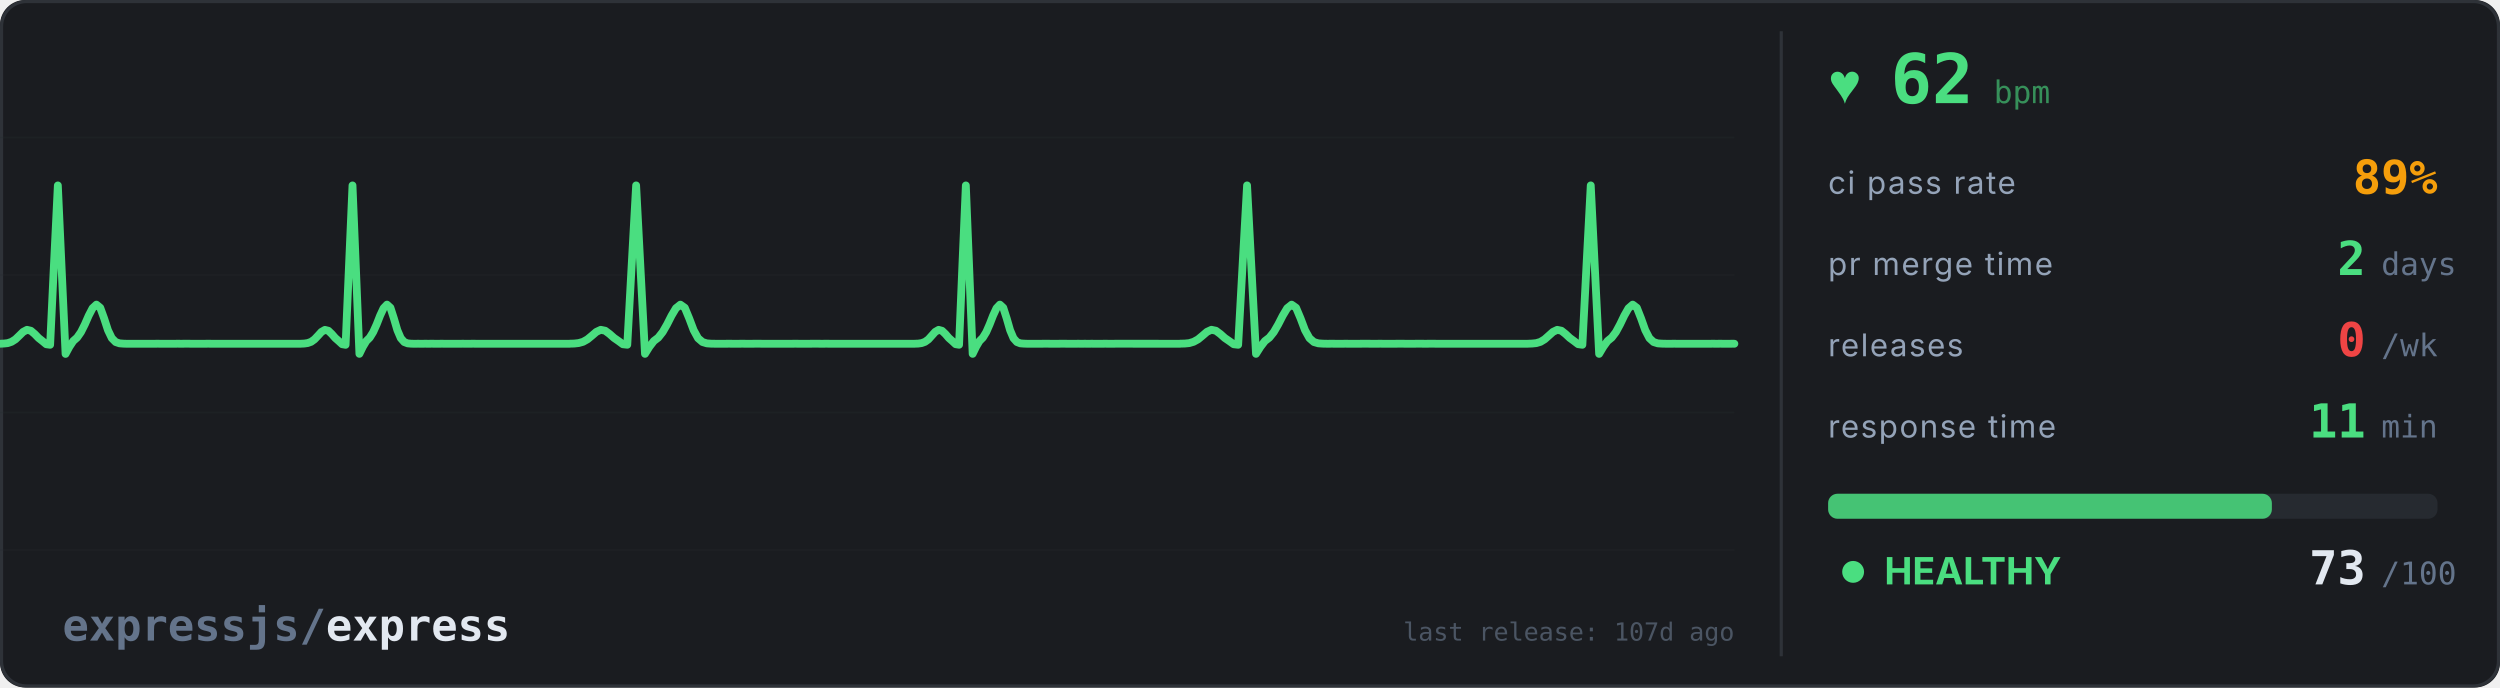
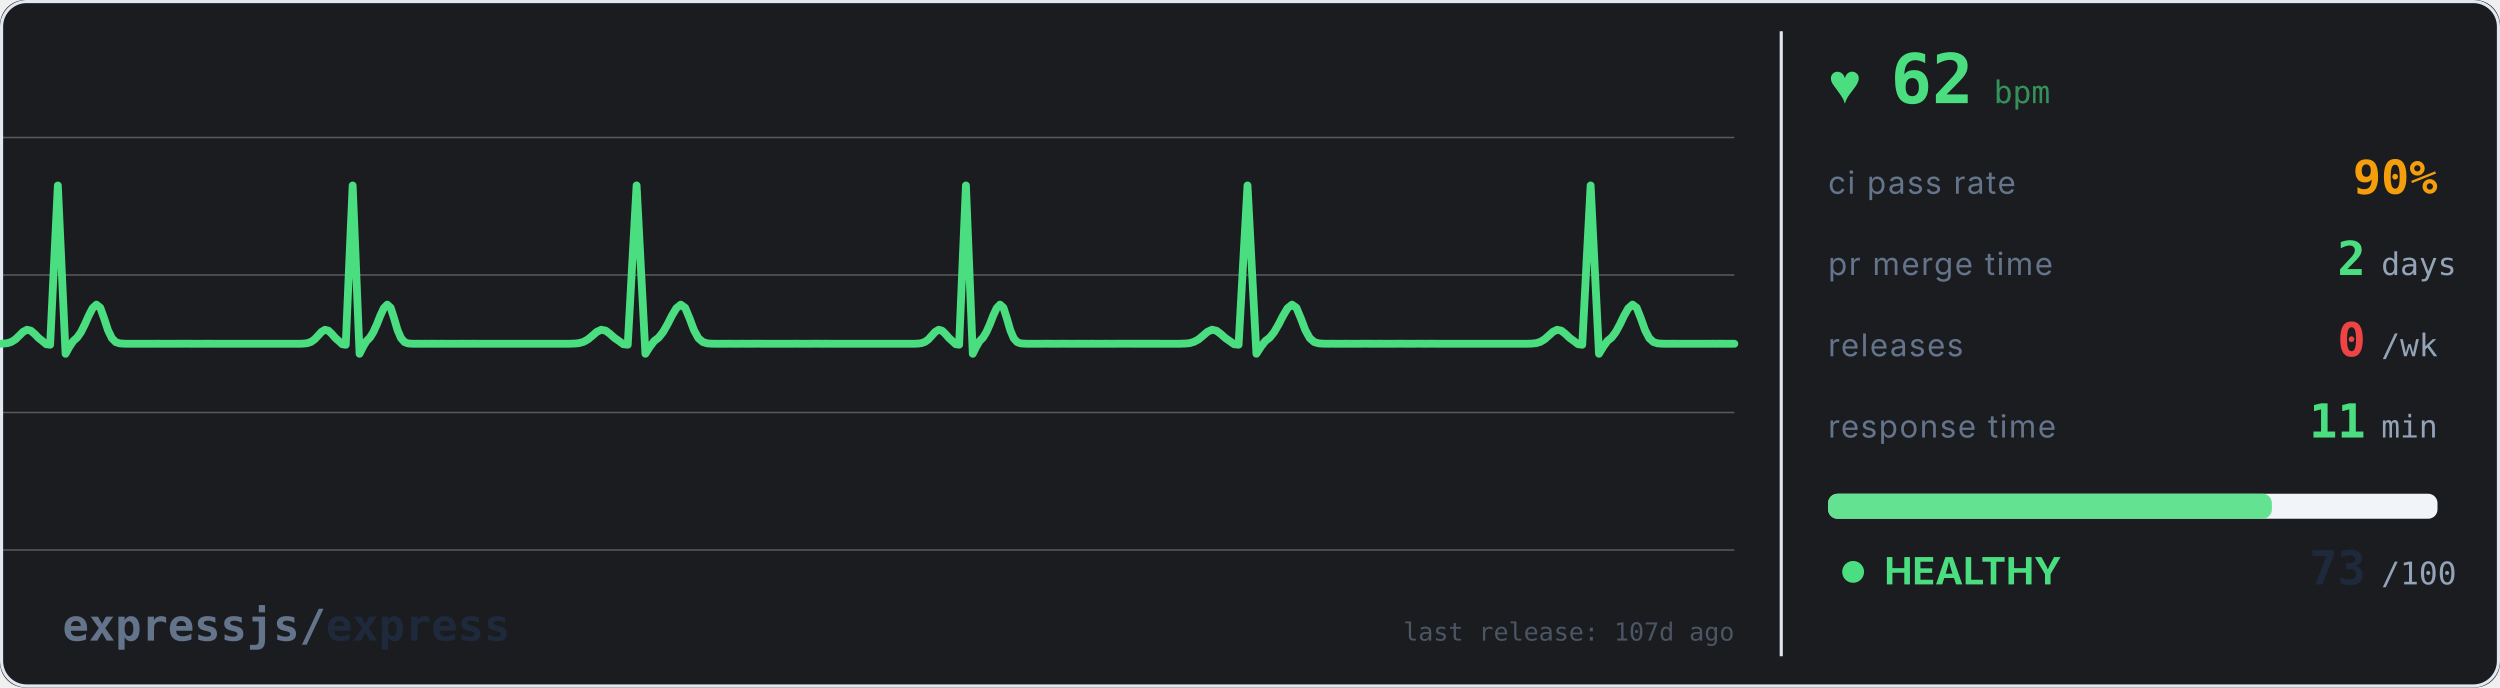
<svg xmlns="http://www.w3.org/2000/svg" width="800" height="220" viewBox="0 0 800 220">
  <defs>
    <style>
      @keyframes trace {
        0% { stroke-dashoffset: 2400; }
        100% { stroke-dashoffset: 0; }
      }
      @keyframes blink {
        0%, 100% { opacity: 1; }
        50% { opacity: 0.3; }
      }
      @keyframes pulse-glow {
        0%, 100% { opacity: 0.5; }
        50% { opacity: 1; }
      }
      @keyframes fade-slow {
        0%, 100% { opacity: 0.4; }
        50% { opacity: 0.7; }
      }
      .bg { fill: #1a1c20; }
      .ecg-line {
        fill: none;
        stroke: #4ade80;
        stroke-width: 2.5;
        stroke-linecap: round;
        stroke-linejoin: round;
        /* no filter - avoids render glitch */
        stroke-dasharray: 2400;
        animation: trace 4s linear infinite;
      }
      .grid-line { stroke: #262a30; stroke-width: 0.5; }
      .label { fill: #94a3b8; font-family: system-ui, -apple-system, 'Segoe UI', sans-serif; font-size: 10px; text-transform: uppercase; letter-spacing: 0.5px; }
      .val { fill: #e2e8f0; font-family: ui-monospace, 'SF Mono', Consolas, monospace; font-size: 15px; font-weight: bold; }
      .val-unit { fill: #64748b; font-family: ui-monospace, 'SF Mono', Consolas, monospace; font-size: 10px; }
      .val-ci { fill: #f59e0b; font-family: ui-monospace, 'SF Mono', Consolas, monospace; font-size: 15px; font-weight: bold;  }
      .val-pr { fill: #4ade80; font-family: ui-monospace, 'SF Mono', Consolas, monospace; font-size: 15px; font-weight: bold; }
      .val-rel { fill: #ef4444; font-family: ui-monospace, 'SF Mono', Consolas, monospace; font-size: 15px; font-weight: bold; }
      .val-resp { fill: #4ade80; font-family: ui-monospace, 'SF Mono', Consolas, monospace; font-size: 15px; font-weight: bold; }
      .repo-name { fill: #e2e8f0; font-family: ui-monospace, 'SF Mono', Consolas, monospace; font-size: 14px; font-weight: bold; }
      .status-text { fill: #4ade80; font-family: system-ui, -apple-system, 'Segoe UI', sans-serif; font-size: 12px; font-weight: bold;  }
      .status-dot { fill: #4ade80; animation: blink 1.5s ease-in-out infinite; }
      .divider { stroke: #2e3238; stroke-width: 1; }
      .bar-bg { fill: #262a30; rx: 3; }
      .bar-fill { fill: #4ade80; rx: 3; opacity: 0.85; }
      .border { fill: none; stroke: #2e3238; stroke-width: 1; rx: 8; }
      .heart { fill: #4ade80; animation: pulse-glow 1s ease-in-out infinite; font-size: 18px; }
      .bpm { fill: #4ade80; font-family: ui-monospace, 'SF Mono', Consolas, monospace; font-size: 22px; font-weight: bold; }
      .bpm-unit { fill: #4ade8099; font-family: ui-monospace, 'SF Mono', Consolas, monospace; font-size: 10px; }

      /* Adapt to GitHub light/dark mode */
-       @media (prefers-color-scheme: light) {
-         .bg { fill: #ffffff; }
        .grid-line { stroke: #e2e8f0; }
        .label { fill: #64748b; }
        .val { fill: #1e293b; }
        .val-unit { fill: #94a3b8; }
        .repo-name { fill: #1e293b; }
        .divider { stroke: #e2e8f0; }
        .bar-bg { fill: #f1f5f9; }
        .border { stroke: #e2e8f0; }
        .bpm-unit { fill: #4ade8099; }
      }
    </style>
  </defs>
  <rect class="bg" width="800" height="220" rx="8" />
  <rect class="border" x="0.5" y="0.5" width="799" height="219" />
  <g opacity="0.3">
    <line class="grid-line" x1="0" y1="44" x2="555" y2="44" />
    <line class="grid-line" x1="0" y1="88" x2="555" y2="88" />
    <line class="grid-line" x1="0" y1="132" x2="555" y2="132" />
    <line class="grid-line" x1="0" y1="176" x2="555" y2="176" />
  </g>
-   <path class="ecg-line" d="M 0,110 L 0,109.99 L 1.23,109.94 L 2.47,109.8 L 3.7,109.38 L 4.94,108.59 L 6.17,107.41 L 7.4,106.2 L 8.64,105.54 L 9.87,105.84 L 11.11,106.89 L 12.34,108.16 L 13.57,109.13 L 14.81,110.16 L 16.04,110.33 L 17.27,84.58 L 18.51,59.34 L 19.74,86.36 L 20.98,113.25 L 22.21,110.97 L 23.44,109.12 L 24.68,108.03 L 25.91,106.27 L 27.15,103.8 L 28.38,101 L 29.61,98.63 L 30.85,97.48 L 32.08,98.48 L 33.32,101.89 L 34.55,105.66 L 35.78,108.21 L 37.02,109.46 L 38.25,109.87 L 39.49,109.97 L 40.72,110.01 L 41.95,110.01 L 43.19,110 L 44.42,110 L 45.66,110.01 L 46.89,110 L 48.12,110 L 49.36,110 L 50.59,109.99 L 51.82,110.01 L 53.06,110.01 L 54.29,110 L 55.53,110.01 L 56.76,109.99 L 57.99,110 L 59.23,109.99 L 60.46,109.99 L 61.7,110.01 L 62.93,110 L 64.16,110.01 L 65.4,110 L 66.63,109.99 L 67.87,110 L 69.1,110.01 L 70.33,110 L 71.57,110 L 72.8,110 L 96.25,110 L 96.25,109.99 L 97.35,109.94 L 98.45,109.78 L 99.56,109.38 L 100.66,108.58 L 101.76,107.42 L 102.87,106.2 L 103.97,105.56 L 105.08,105.84 L 106.18,106.9 L 107.28,108.16 L 108.39,109.13 L 109.49,110.15 L 110.59,110.34 L 111.7,84.57 L 112.8,59.34 L 113.91,86.36 L 115.01,113.23 L 116.11,110.98 L 117.22,109.13 L 118.32,108.04 L 119.42,106.26 L 120.53,103.8 L 121.63,101 L 122.73,98.64 L 123.84,97.48 L 124.94,98.47 L 126.05,101.91 L 127.15,105.64 L 128.25,108.21 L 129.36,109.46 L 130.46,109.88 L 131.56,109.98 L 132.67,110.01 L 133.77,109.99 L 134.87,110.01 L 135.98,109.99 L 137.08,110 L 138.19,109.99 L 139.29,110 L 140.39,110 L 141.5,109.99 L 142.6,110.01 L 143.7,110 L 144.81,110 L 145.91,110 L 147.02,110.01 L 148.12,109.99 L 149.22,110.01 L 150.33,110 L 151.43,109.99 L 152.53,110 L 153.64,110.01 L 154.74,110.01 L 155.84,110 L 156.95,110 L 158.05,110.01 L 159.16,110 L 160.26,110.01 L 161.36,110 L 182.33,110 L 182.33,109.98 L 183.75,109.94 L 185.16,109.78 L 186.58,109.38 L 187.99,108.59 L 189.41,107.42 L 190.83,106.2 L 192.24,105.54 L 193.66,105.83 L 195.07,106.88 L 196.49,108.14 L 197.9,109.11 L 199.32,110.16 L 200.73,110.32 L 202.15,84.59 L 203.56,59.33 L 204.98,86.36 L 206.4,113.23 L 207.81,110.97 L 209.23,109.12 L 210.64,108.05 L 212.06,106.25 L 213.47,103.8 L 214.89,101 L 216.3,98.63 L 217.72,97.49 L 219.14,98.49 L 220.55,101.9 L 221.97,105.66 L 223.38,108.23 L 224.8,109.45 L 226.21,109.88 L 227.63,109.98 L 229.04,110 L 230.46,110 L 231.87,110 L 233.29,109.99 L 234.71,110 L 236.12,110 L 237.54,109.99 L 238.95,110 L 240.37,110 L 241.78,109.99 L 243.2,109.99 L 244.61,110.01 L 246.03,110.01 L 247.44,110.01 L 248.86,110.01 L 250.28,110 L 251.69,110 L 253.11,110 L 254.52,109.99 L 255.94,110 L 257.35,110 L 258.77,110 L 260.18,109.99 L 261.6,109.99 L 263.02,110 L 264.43,109.99 L 265.85,110 L 292.74,110 L 292.74,109.99 L 293.83,109.95 L 294.92,109.79 L 296.01,109.39 L 297.1,108.6 L 298.18,107.4 L 299.27,106.19 L 300.36,105.55 L 301.45,105.85 L 302.54,106.89 L 303.63,108.16 L 304.72,109.12 L 305.81,110.14 L 306.9,110.32 L 307.98,84.57 L 309.07,59.34 L 310.16,86.35 L 311.25,113.23 L 312.34,110.98 L 313.43,109.14 L 314.52,108.04 L 315.61,106.26 L 316.69,103.79 L 317.78,100.99 L 318.87,98.63 L 319.96,97.48 L 321.05,98.48 L 322.14,101.88 L 323.23,105.66 L 324.32,108.23 L 325.41,109.45 L 326.49,109.87 L 327.58,109.96 L 328.67,110 L 329.76,110.01 L 330.85,110 L 331.94,110 L 333.03,110 L 334.12,109.99 L 335.21,109.99 L 336.29,110 L 337.38,110.01 L 338.47,110 L 339.56,109.99 L 340.65,109.99 L 341.74,110 L 342.83,110.01 L 343.92,110.01 L 345,109.99 L 346.09,110.01 L 347.18,109.99 L 348.27,110.01 L 349.36,109.99 L 350.45,110.01 L 351.54,110 L 352.63,110 L 353.72,109.99 L 354.8,110 L 355.89,110.01 L 356.98,109.99 L 377.67,110 L 377.67,109.97 L 379.1,109.94 L 380.52,109.8 L 381.95,109.38 L 383.37,108.6 L 384.8,107.42 L 386.23,106.19 L 387.65,105.53 L 389.08,105.83 L 390.51,106.89 L 391.93,108.16 L 393.36,109.14 L 394.78,110.16 L 396.21,110.33 L 397.64,84.58 L 399.06,59.33 L 400.49,86.35 L 401.92,113.23 L 403.34,110.99 L 404.77,109.13 L 406.19,108.04 L 407.62,106.26 L 409.05,103.79 L 410.47,101.02 L 411.9,98.63 L 413.32,97.49 L 414.75,98.49 L 416.18,101.89 L 417.6,105.65 L 419.03,108.22 L 420.46,109.46 L 421.88,109.87 L 423.31,109.97 L 424.73,110 L 426.16,109.99 L 427.59,110 L 429.01,110.01 L 430.44,109.99 L 431.87,110 L 433.29,110 L 434.72,110 L 436.14,109.99 L 437.57,109.99 L 439,110 L 440.42,110 L 441.85,109.99 L 443.27,110.01 L 444.7,110.01 L 446.13,110 L 447.55,109.99 L 448.98,109.99 L 450.41,110.01 L 451.83,110.01 L 453.26,109.99 L 454.68,109.99 L 456.11,110 L 457.54,109.99 L 458.96,109.99 L 460.39,110.01 L 461.82,110 L 488.91,110 L 488.91,109.99 L 490.25,109.94 L 491.6,109.8 L 492.94,109.4 L 494.28,108.59 L 495.62,107.4 L 496.96,106.2 L 498.31,105.55 L 499.65,105.83 L 500.99,106.89 L 502.33,108.14 L 503.67,109.12 L 505.01,110.14 L 506.36,110.33 L 507.7,84.57 L 509.04,59.33 L 510.38,86.36 L 511.72,113.24 L 513.06,110.99 L 514.41,109.12 L 515.75,108.03 L 517.09,106.27 L 518.43,103.79 L 519.77,101 L 521.11,98.65 L 522.46,97.48 L 523.8,98.49 L 525.14,101.89 L 526.48,105.65 L 527.82,108.23 L 529.16,109.46 L 530.51,109.88 L 531.85,109.97 L 533.19,110 L 534.53,110 L 535.87,109.99 L 537.21,110.01 L 538.56,110 L 539.9,110.01 L 541.24,110 L 542.58,110 L 543.92,110.01 L 545.26,110.01 L 546.61,110.01 L 547.95,109.99 L 549.29,110 L 550.63,109.99 L 551.97,110.01 L 553.31,110 L 554.66,109.99 L 555,110" />
+   <path class="ecg-line" d="M 0,110 L 0,109.99 L 1.23,109.94 L 2.47,109.8 L 3.7,109.38 L 4.94,108.59 L 6.17,107.4 L 7.4,106.18 L 8.64,105.52 L 9.87,105.82 L 11.11,106.88 L 12.34,108.16 L 13.58,109.13 L 14.81,110.16 L 16.04,110.32 L 17.28,84.58 L 18.51,59.36 L 19.75,86.35 L 20.98,113.22 L 22.21,110.97 L 23.45,109.12 L 24.68,108.03 L 25.92,106.27 L 27.15,103.8 L 28.39,101 L 29.62,98.63 L 30.85,97.48 L 32.09,98.48 L 33.32,101.89 L 34.56,105.66 L 35.79,108.21 L 37.02,109.46 L 38.26,109.87 L 39.49,109.97 L 40.73,110.01 L 41.96,110.01 L 43.2,110 L 44.43,110 L 45.66,110.01 L 46.9,110 L 48.13,110 L 49.37,110 L 50.6,109.99 L 51.83,110.01 L 53.07,110.01 L 54.3,110 L 55.54,110.01 L 56.77,109.99 L 58.01,110 L 59.24,109.99 L 60.47,109.99 L 61.71,110.01 L 62.94,110 L 64.18,110.01 L 65.41,110 L 66.64,109.99 L 67.88,110 L 69.11,110.01 L 70.35,110 L 71.58,110 L 72.82,110 L 96.26,110 L 96.26,109.99 L 97.37,109.94 L 98.48,109.78 L 99.58,109.38 L 100.69,108.58 L 101.79,107.41 L 102.9,106.19 L 104,105.53 L 105.11,105.82 L 106.22,106.89 L 107.32,108.16 L 108.43,109.13 L 109.53,110.15 L 110.64,110.33 L 111.74,84.57 L 112.85,59.35 L 113.96,86.35 L 115.06,113.21 L 116.17,110.98 L 117.27,109.13 L 118.38,108.04 L 119.48,106.26 L 120.59,103.8 L 121.7,101 L 122.8,98.64 L 123.91,97.48 L 125.01,98.47 L 126.12,101.91 L 127.22,105.64 L 128.33,108.21 L 129.44,109.46 L 130.54,109.88 L 131.65,109.98 L 132.75,110.01 L 133.86,109.99 L 134.96,110.01 L 136.07,109.99 L 137.18,110 L 138.28,109.99 L 139.39,110 L 140.49,110 L 141.6,109.99 L 142.7,110.01 L 143.81,110 L 144.92,110 L 146.02,110 L 147.13,110.01 L 148.23,109.99 L 149.34,110.01 L 150.44,110 L 151.55,109.99 L 152.66,110 L 153.76,110.01 L 154.87,110.01 L 155.97,110 L 157.08,110 L 158.18,110.01 L 159.29,110 L 160.4,110.01 L 161.5,110 L 182.51,110 L 182.51,109.98 L 183.92,109.94 L 185.34,109.78 L 186.75,109.38 L 188.16,108.59 L 189.58,107.41 L 190.99,106.18 L 192.4,105.52 L 193.82,105.81 L 195.23,106.87 L 196.64,108.14 L 198.06,109.11 L 199.47,110.16 L 200.88,110.31 L 202.3,84.59 L 203.71,59.34 L 205.12,86.35 L 206.53,113.2 L 207.95,110.97 L 209.36,109.12 L 210.77,108.05 L 212.19,106.25 L 213.6,103.8 L 215.01,101 L 216.43,98.63 L 217.84,97.49 L 219.25,98.49 L 220.67,101.9 L 222.08,105.66 L 223.49,108.23 L 224.91,109.45 L 226.32,109.88 L 227.73,109.98 L 229.15,110 L 230.56,110 L 231.97,110 L 233.38,109.99 L 234.8,110 L 236.21,110 L 237.62,109.99 L 239.04,110 L 240.45,110 L 241.86,109.99 L 243.28,109.99 L 244.69,110.01 L 246.1,110.01 L 247.52,110.01 L 248.93,110.01 L 250.34,110 L 251.76,110 L 253.17,110 L 254.58,109.99 L 255.99,110 L 257.41,110 L 258.82,110 L 260.23,109.99 L 261.65,109.99 L 263.06,110 L 264.47,109.99 L 265.89,110 L 292.74,110 L 292.74,109.99 L 293.83,109.95 L 294.92,109.79 L 296.01,109.39 L 297.1,108.6 L 298.19,107.39 L 299.28,106.18 L 300.37,105.53 L 301.47,105.83 L 302.56,106.88 L 303.65,108.15 L 304.74,109.13 L 305.83,110.14 L 306.92,110.31 L 308.01,84.57 L 309.1,59.35 L 310.19,86.34 L 311.29,113.21 L 312.38,110.98 L 313.47,109.14 L 314.56,108.04 L 315.65,106.26 L 316.74,103.79 L 317.83,100.99 L 318.92,98.63 L 320.01,97.48 L 321.11,98.48 L 322.2,101.88 L 323.29,105.66 L 324.38,108.23 L 325.47,109.45 L 326.56,109.87 L 327.65,109.96 L 328.74,110 L 329.83,110.01 L 330.93,110 L 332.02,110 L 333.11,110 L 334.2,109.99 L 335.29,109.99 L 336.38,110 L 337.47,110.01 L 338.56,110 L 339.65,109.99 L 340.75,109.99 L 341.84,110 L 342.93,110.01 L 344.02,110.01 L 345.11,109.99 L 346.2,110.01 L 347.29,109.99 L 348.38,110.01 L 349.47,109.99 L 350.57,110.01 L 351.66,110 L 352.75,110 L 353.84,109.99 L 354.93,110 L 356.02,110.01 L 357.11,109.99 L 377.84,110 L 377.84,109.97 L 379.27,109.94 L 380.69,109.8 L 382.11,109.38 L 383.54,108.6 L 384.96,107.41 L 386.39,106.18 L 387.81,105.51 L 389.23,105.81 L 390.66,106.88 L 392.08,108.15 L 393.5,109.14 L 394.93,110.16 L 396.35,110.31 L 397.78,84.59 L 399.2,59.34 L 400.62,86.34 L 402.05,113.2 L 403.47,110.99 L 404.89,109.13 L 406.32,108.04 L 407.74,106.26 L 409.17,103.79 L 410.59,101.02 L 412.01,98.63 L 413.44,97.49 L 414.86,98.49 L 416.28,101.89 L 417.71,105.65 L 419.13,108.22 L 420.56,109.46 L 421.98,109.87 L 423.4,109.97 L 424.83,110 L 426.25,109.99 L 427.67,110 L 429.1,110.01 L 430.52,109.99 L 431.94,110 L 433.37,110 L 434.79,110 L 436.22,109.99 L 437.64,109.99 L 439.06,110 L 440.49,110 L 441.91,109.99 L 443.33,110.01 L 444.76,110.01 L 446.18,110 L 447.61,109.99 L 449.03,109.99 L 450.45,110.01 L 451.88,110.01 L 453.3,109.99 L 454.72,109.99 L 456.15,110 L 457.57,109.99 L 459,109.99 L 460.42,110.01 L 461.84,110 L 488.89,110 L 488.89,109.99 L 490.23,109.95 L 491.57,109.8 L 492.91,109.4 L 494.25,108.59 L 495.6,107.4 L 496.94,106.18 L 498.28,105.53 L 499.62,105.81 L 500.96,106.88 L 502.3,108.14 L 503.64,109.12 L 504.98,110.14 L 506.32,110.32 L 507.66,84.57 L 509,59.34 L 510.34,86.35 L 511.68,113.21 L 513.02,110.99 L 514.36,109.12 L 515.7,108.03 L 517.04,106.27 L 518.38,103.79 L 519.72,101 L 521.06,98.65 L 522.4,97.48 L 523.74,98.49 L 525.08,101.89 L 526.42,105.65 L 527.76,108.23 L 529.11,109.46 L 530.45,109.88 L 531.79,109.97 L 533.13,110 L 534.47,110 L 535.81,109.99 L 537.15,110.01 L 538.49,110 L 539.83,110.01 L 541.17,110 L 542.51,110 L 543.85,110.01 L 545.19,110.01 L 546.53,110.01 L 547.87,109.99 L 549.21,110 L 550.55,109.99 L 551.89,110.01 L 553.23,110 L 554.57,109.99 L 555,110" />
  <line class="divider" x1="570" y1="10" x2="570" y2="210" />
  <text class="heart" x="585" y="33">♥</text>
  <text class="bpm" x="605" y="33">62</text>
  <text class="bpm-unit" x="638" y="33">bpm</text>
  <text class="label" x="585" y="62">ci pass rate</text>
-   <text class="val-ci" x="780" y="62" text-anchor="end">89%</text>
+   <text class="val-ci" x="780" y="62" text-anchor="end">90%</text>
  <text class="label" x="585" y="88">pr merge time</text>
  <text class="val-pr" x="757" y="88" text-anchor="end">2</text>
  <text class="val-unit" x="762" y="88">days</text>
  <text class="label" x="585" y="114">releases</text>
  <text class="val-rel" x="757" y="114" text-anchor="end">0</text>
  <text class="val-unit" x="762" y="114">/wk</text>
  <text class="label" x="585" y="140">response time</text>
  <text class="val-resp" x="757" y="140" text-anchor="end">11</text>
  <text class="val-unit" x="762" y="140">min</text>
  <rect class="bar-bg" x="585" y="158" width="195" height="8" />
  <rect class="bar-fill" x="585" y="158" width="142" height="8" />
  <circle class="status-dot" cx="593" cy="183" r="3.5" />
  <text class="status-text" x="603" y="187">HEALTHY</text>
  <text class="val" x="757" y="187" text-anchor="end">73</text>
  <text class="val-unit" x="762" y="187">/100</text>
  <text class="repo-name" x="20" y="205">
    <tspan fill="#64748b">expressjs/</tspan>express
  </text>
  <text fill="#4b5563" font-family="ui-monospace, 'SF Mono', Consolas, monospace" font-size="8" x="555" y="205" text-anchor="end">last release: 107d ago</text>
</svg>
